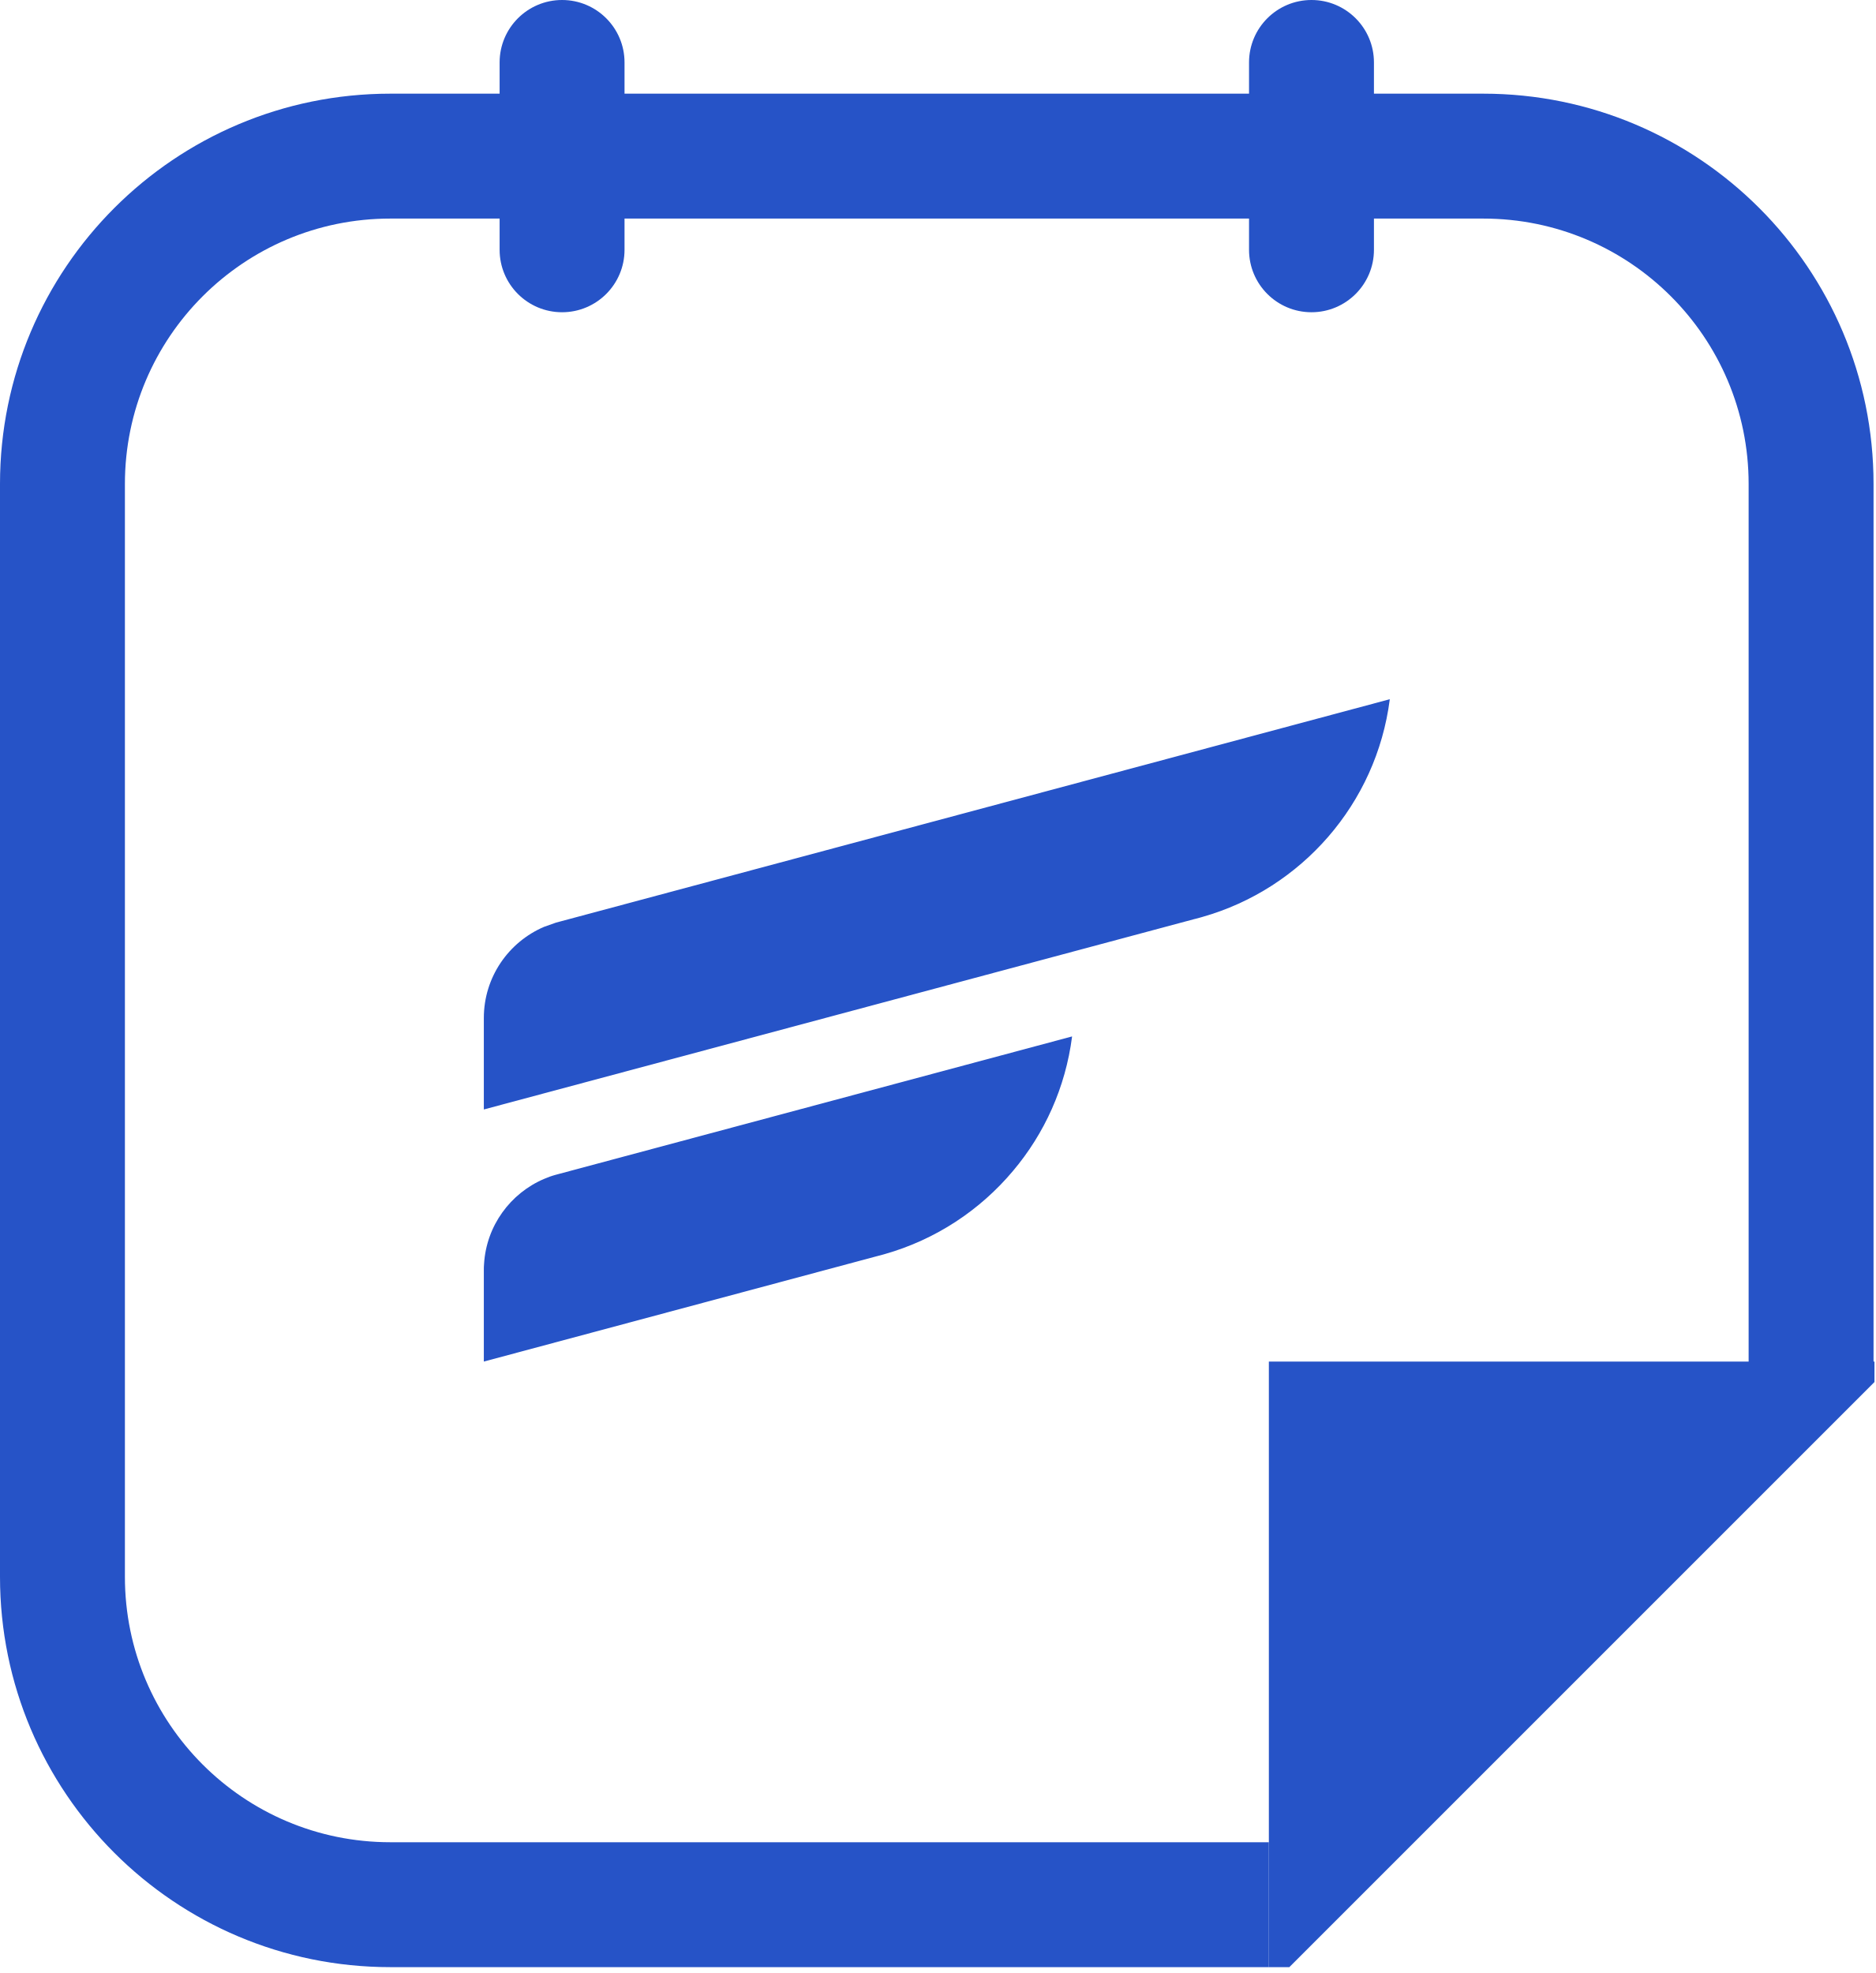
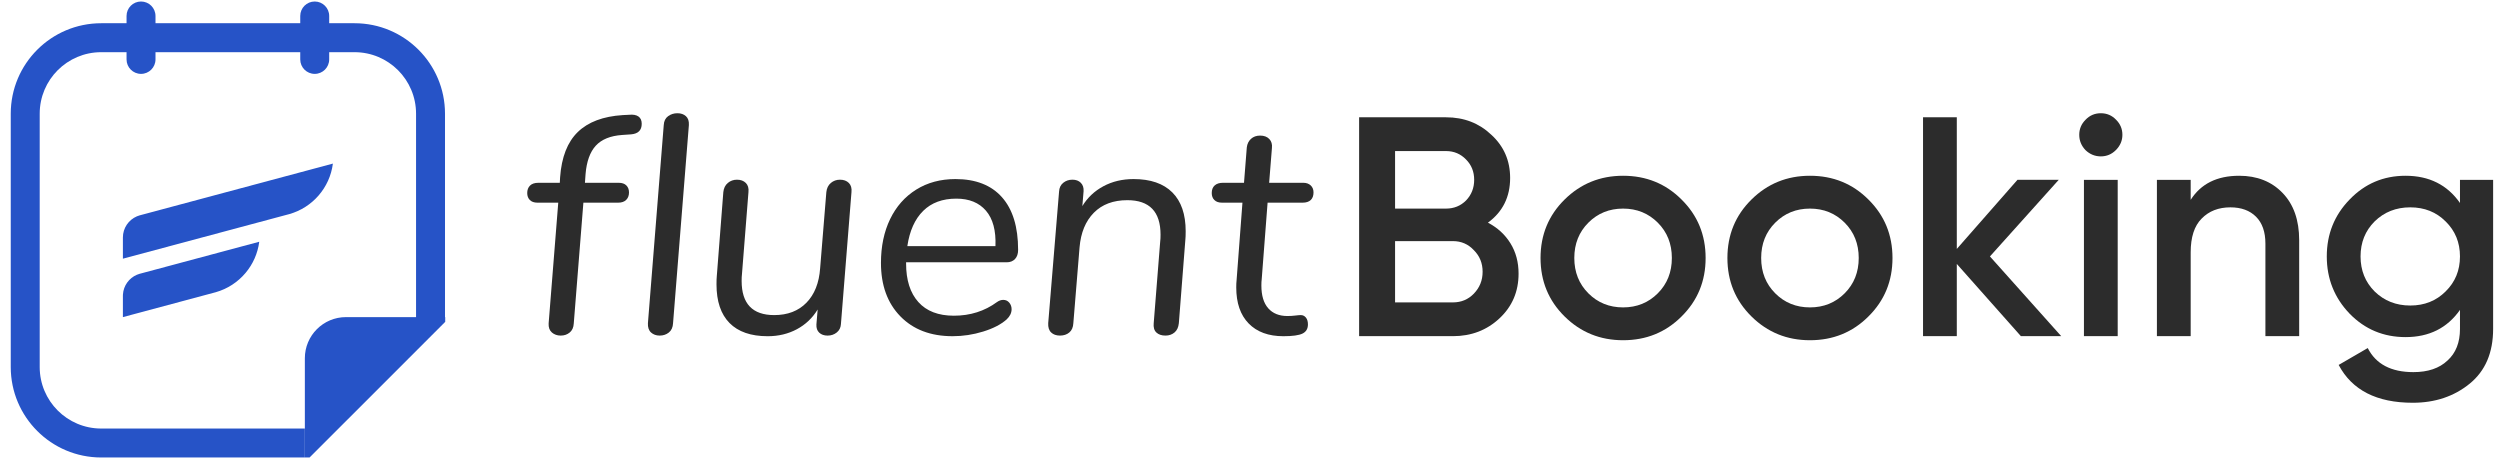
- <svg xmlns="http://www.w3.org/2000/svg" width="96" height="101" viewBox="0 0 96 101" fill="none">
-   <rect x="25.575" width="6.394" height="15.984" rx="3.197" fill="#2653C7" />
-   <rect x="63.937" width="6.394" height="15.984" rx="3.197" fill="#2653C7" />
-   <path fill-rule="evenodd" clip-rule="evenodd" d="M54.878 53.066C54.544 55.668 53.465 58.035 51.853 59.943C50.162 61.957 47.886 63.461 45.286 64.199L45.174 64.231L44.92 64.298L44.899 64.303L24.767 69.7V65.019C24.767 64.915 24.767 64.811 24.778 64.706C24.895 62.748 26.127 61.086 27.848 60.351C28.043 60.266 28.243 60.194 28.451 60.138L28.641 60.087L54.875 53.057V53.066H54.878Z" fill="#2653C7" />
-   <path fill-rule="evenodd" clip-rule="evenodd" d="M71.141 35.806C70.457 41.147 66.618 45.502 61.549 46.939L61.437 46.971L61.186 47.038H61.183L61.162 47.043L24.767 56.795V52.114C24.767 50.02 26.036 48.222 27.848 47.447L28.451 47.233L28.639 47.182L71.138 35.795V35.806H71.141Z" fill="#2653C7" />
-   <path fill-rule="evenodd" clip-rule="evenodd" d="M19.98 11.189H75.925C83.428 11.189 89.511 17.272 89.511 24.775V70H95.905V24.775C95.905 13.741 86.959 4.795 75.925 4.795H19.98C8.945 4.795 0 13.741 0 24.775V80.72C0 91.754 8.945 100.7 19.98 100.7L64.952 100.7V94.306H19.98C12.476 94.306 6.394 88.223 6.394 80.72V24.775C6.394 17.272 12.476 11.189 19.98 11.189Z" fill="#2653C7" />
-   <path fill-rule="evenodd" clip-rule="evenodd" d="M95.952 70.748V69.7H64.952V100.7H66L95.952 70.748Z" fill="#2653C7" />
+ <svg xmlns="http://www.w3.org/2000/svg" width="318" height="59" viewBox="0 0 318 59" fill="none">
+   <rect x="16.097" y="0.192" width="3.682" height="9.206" rx="1.841" fill="#2653C7" />
+   <rect x="38.191" y="0.192" width="3.682" height="9.206" rx="1.841" fill="#2653C7" />
+   <path fill-rule="evenodd" clip-rule="evenodd" d="M32.975 30.756C32.782 32.254 32.16 33.618 31.233 34.717C30.259 35.877 28.947 36.743 27.45 37.168L27.386 37.186L27.239 37.225L27.227 37.228L15.632 40.336V37.64C15.632 37.58 15.632 37.52 15.638 37.46C15.706 36.332 16.415 35.375 17.406 34.952C17.518 34.903 17.634 34.861 17.754 34.829L17.863 34.8L32.973 30.751V30.756H32.975Z" fill="#2653C7" />
+   <path fill-rule="evenodd" clip-rule="evenodd" d="M42.342 20.816C41.947 23.892 39.736 26.4 36.817 27.228L36.752 27.247L36.608 27.285H36.606L36.594 27.288L15.632 32.905V30.209C15.632 29.002 16.363 27.967 17.406 27.52L17.754 27.397L17.862 27.368L42.34 20.81V20.816H42.342Z" fill="#2653C7" />
+   <path d="M45.097 2.955C51.452 2.955 56.604 8.107 56.605 14.463V40.51H52.922V14.463C52.922 10.141 49.418 6.638 45.097 6.638H12.875C8.553 6.638 5.05 10.141 5.05 14.463V46.685C5.05 51.006 8.553 54.51 12.875 54.51H38.777V58.191H45.171C45.146 58.192 45.121 58.192 45.097 58.192H12.875C6.519 58.192 1.367 53.04 1.367 46.685V14.463C1.367 8.107 6.519 2.955 12.875 2.955H45.097Z" fill="#2653C7" />
+   <path d="M56.632 40.94L39.38 58.191H38.777V45.568C38.777 42.679 41.119 40.337 44.009 40.337H56.632V40.94Z" fill="#2653C7" />
+   <path d="M80.009 14.601C80.535 14.548 80.936 14.62 81.213 14.818C81.489 15.015 81.627 15.325 81.627 15.746C81.627 16.562 81.18 17.01 80.285 17.089L79.141 17.168C77.641 17.273 76.522 17.728 75.785 18.531C75.049 19.334 74.615 20.539 74.483 22.145L74.404 23.252H78.706C79.127 23.252 79.45 23.363 79.673 23.587C79.897 23.811 80.009 24.108 80.009 24.476C80.009 24.871 79.89 25.187 79.653 25.424C79.417 25.661 79.075 25.78 78.627 25.78H74.207L72.983 41.146C72.957 41.646 72.786 42.028 72.47 42.292C72.154 42.555 71.773 42.687 71.325 42.687C70.878 42.687 70.503 42.555 70.2 42.292C69.898 42.028 69.76 41.646 69.786 41.146L71.01 25.78H68.365C67.944 25.78 67.622 25.668 67.398 25.444C67.174 25.22 67.062 24.924 67.062 24.555C67.062 24.16 67.181 23.844 67.418 23.607C67.655 23.37 68.01 23.252 68.484 23.252H71.207L71.246 22.541C71.43 19.986 72.18 18.07 73.496 16.793C74.812 15.516 76.72 14.798 79.219 14.64L80.009 14.601Z" fill="#2C2C2C" />
+   <path d="M83.916 42.687C83.469 42.687 83.1 42.555 82.811 42.292C82.522 42.029 82.39 41.633 82.416 41.107L84.429 15.904C84.456 15.404 84.64 15.029 84.982 14.779C85.324 14.528 85.719 14.403 86.166 14.403C86.613 14.403 86.975 14.528 87.251 14.779C87.528 15.029 87.653 15.404 87.626 15.904L85.613 41.107C85.587 41.633 85.41 42.029 85.081 42.292C84.752 42.555 84.364 42.687 83.916 42.687Z" fill="#2C2C2C" />
+   <path d="M106.848 22.857C107.322 22.857 107.697 22.996 107.973 23.272C108.249 23.549 108.361 23.937 108.308 24.438L106.966 41.226C106.94 41.673 106.762 42.029 106.433 42.292C106.105 42.556 105.716 42.688 105.269 42.688C104.822 42.688 104.467 42.562 104.203 42.312C103.94 42.062 103.822 41.713 103.848 41.265L104.006 39.369C103.348 40.449 102.467 41.285 101.362 41.878C100.256 42.47 99.02 42.767 97.651 42.767C95.52 42.767 93.902 42.207 92.796 41.088C91.691 39.968 91.139 38.329 91.139 36.17C91.139 35.696 91.152 35.34 91.178 35.103L92.007 24.438C92.06 23.937 92.25 23.549 92.579 23.272C92.908 22.996 93.296 22.857 93.744 22.857C94.217 22.857 94.592 22.996 94.869 23.272C95.145 23.549 95.257 23.937 95.204 24.438L94.375 34.906C94.349 35.09 94.336 35.366 94.336 35.735C94.336 38.632 95.717 40.08 98.48 40.08C100.19 40.08 101.559 39.554 102.585 38.5C103.611 37.447 104.19 35.985 104.322 34.116L105.111 24.438C105.164 23.937 105.355 23.549 105.684 23.272C106.012 22.996 106.401 22.857 106.848 22.857Z" fill="#2C2C2C" />
+   <path d="M115.255 33.364V33.522C115.255 35.629 115.774 37.261 116.814 38.42C117.853 39.579 119.36 40.158 121.333 40.158C123.412 40.158 125.241 39.579 126.82 38.42C127.083 38.236 127.346 38.144 127.609 38.144C127.925 38.144 128.181 38.262 128.379 38.499C128.576 38.736 128.675 39.013 128.675 39.329C128.675 39.803 128.464 40.237 128.043 40.632C127.333 41.264 126.339 41.778 125.063 42.173C123.787 42.568 122.491 42.765 121.175 42.765C118.386 42.765 116.169 41.923 114.525 40.237C112.88 38.552 112.058 36.287 112.058 33.443C112.058 31.336 112.446 29.48 113.222 27.873C113.998 26.267 115.104 25.016 116.538 24.12C117.972 23.225 119.636 22.777 121.531 22.777C124.109 22.777 126.083 23.547 127.451 25.088C128.819 26.629 129.504 28.861 129.504 31.784C129.504 32.284 129.372 32.673 129.109 32.949C128.846 33.226 128.491 33.364 128.043 33.364H115.255ZM121.649 25.266C119.886 25.266 118.478 25.786 117.426 26.826C116.373 27.866 115.702 29.361 115.413 31.31H126.622C126.701 29.335 126.3 27.834 125.418 26.806C124.537 25.779 123.28 25.266 121.649 25.266Z" fill="#2C2C2C" />
+   <path d="M144.187 22.777C146.345 22.777 147.989 23.343 149.121 24.476C150.252 25.608 150.818 27.254 150.818 29.414C150.818 29.888 150.805 30.243 150.779 30.48L149.95 41.106C149.897 41.633 149.713 42.028 149.397 42.291C149.081 42.555 148.7 42.686 148.252 42.686C147.752 42.686 147.364 42.555 147.088 42.291C146.812 42.028 146.7 41.633 146.752 41.106L147.581 30.678C147.608 30.493 147.621 30.217 147.621 29.848C147.621 26.925 146.213 25.463 143.398 25.463C141.608 25.463 140.187 25.997 139.135 27.063C138.082 28.13 137.477 29.598 137.319 31.468L136.53 41.106C136.503 41.633 136.332 42.028 136.017 42.291C135.701 42.555 135.306 42.686 134.832 42.686C134.359 42.686 133.984 42.555 133.708 42.291C133.431 42.028 133.306 41.633 133.333 41.106L134.714 24.357C134.74 23.883 134.918 23.515 135.247 23.251C135.576 22.988 135.964 22.856 136.411 22.856C136.859 22.856 137.214 22.988 137.477 23.251C137.74 23.515 137.859 23.87 137.832 24.318L137.674 26.214C138.332 25.134 139.227 24.291 140.358 23.686C141.49 23.08 142.766 22.777 144.187 22.777Z" fill="#2C2C2C" />
+   <path d="M160.488 35.536C160.461 35.721 160.448 35.984 160.448 36.327C160.448 37.591 160.738 38.552 161.316 39.21C161.895 39.869 162.711 40.198 163.764 40.198C164.106 40.198 164.435 40.178 164.75 40.139C165.066 40.099 165.303 40.079 165.461 40.079C165.724 40.079 165.941 40.185 166.112 40.395C166.283 40.606 166.369 40.896 166.369 41.264C166.369 41.817 166.138 42.206 165.678 42.43C165.217 42.654 164.408 42.766 163.25 42.766C161.356 42.766 159.882 42.226 158.83 41.146C157.777 40.066 157.251 38.539 157.251 36.564C157.251 36.195 157.264 35.905 157.29 35.695L158.04 25.779H155.435C155.014 25.779 154.692 25.668 154.468 25.444C154.245 25.22 154.133 24.924 154.133 24.555C154.133 24.134 154.258 23.811 154.508 23.587C154.758 23.363 155.106 23.251 155.554 23.251H158.238L158.593 18.748C158.646 18.3 158.823 17.938 159.126 17.662C159.429 17.385 159.817 17.247 160.29 17.247C160.79 17.247 161.178 17.392 161.455 17.682C161.731 17.971 161.843 18.353 161.79 18.827L161.435 23.251H165.777C166.171 23.251 166.487 23.363 166.724 23.587C166.961 23.811 167.079 24.107 167.079 24.476C167.079 24.897 166.961 25.22 166.724 25.444C166.487 25.668 166.145 25.779 165.698 25.779H161.238L160.488 35.536Z" fill="#2C2C2C" />
+   <path d="M312.909 22.875H317.125V41.845C317.125 44.868 316.131 47.188 314.142 48.805C312.154 50.423 309.741 51.231 306.904 51.231C302.317 51.231 299.175 49.627 297.478 46.419L301.177 44.272C302.211 46.313 304.146 47.334 306.983 47.334C308.839 47.334 310.285 46.843 311.319 45.862C312.379 44.908 312.909 43.569 312.909 41.845V39.419C311.292 41.726 308.985 42.88 305.989 42.88C303.179 42.88 300.806 41.885 298.87 39.897C296.935 37.882 295.967 35.456 295.967 32.618C295.967 29.781 296.935 27.369 298.87 25.38C300.806 23.365 303.179 22.357 305.989 22.357C308.985 22.357 311.292 23.511 312.909 25.817V22.875ZM302.052 37.073C303.271 38.266 304.783 38.863 306.586 38.863C308.389 38.863 309.887 38.266 311.08 37.073C312.3 35.88 312.909 34.395 312.909 32.618C312.909 30.842 312.3 29.357 311.08 28.164C309.887 26.971 308.389 26.374 306.586 26.374C304.783 26.374 303.271 26.971 302.052 28.164C300.859 29.357 300.262 30.842 300.262 32.618C300.262 34.395 300.859 35.88 302.052 37.073Z" fill="#2C2C2C" />
+   <path d="M284.819 22.357C287.099 22.357 288.942 23.087 290.347 24.545C291.753 26.003 292.455 28.005 292.455 30.55V42.76H288.16V30.988C288.16 29.503 287.762 28.363 286.967 27.567C286.171 26.772 285.084 26.374 283.706 26.374C282.194 26.374 280.975 26.852 280.047 27.806C279.119 28.734 278.655 30.166 278.655 32.101V42.76H274.359V22.875H278.655V25.42C279.954 23.378 282.009 22.357 284.819 22.357Z" fill="#2C2C2C" />
+   <path d="M269.134 19.096C268.603 19.627 267.967 19.892 267.225 19.892C266.482 19.892 265.833 19.627 265.276 19.096C264.746 18.54 264.48 17.89 264.48 17.148C264.48 16.405 264.746 15.769 265.276 15.239C265.806 14.682 266.456 14.403 267.225 14.403C267.994 14.403 268.643 14.682 269.173 15.239C269.704 15.769 269.969 16.405 269.969 17.148C269.969 17.89 269.691 18.54 269.134 19.096ZM265.077 42.76V22.875H269.372V42.76H265.077Z" fill="#2C2C2C" />
+   <path d="M262.188 42.76H257.058L248.905 33.573V42.76H244.609V14.92H248.905V31.664L256.62 22.874H261.87L253.12 32.618L262.188 42.76Z" fill="#2C2C2C" />
+   <path d="M230.225 43.277C227.309 43.277 224.83 42.27 222.788 40.255C220.746 38.239 219.726 35.76 219.726 32.817C219.726 29.874 220.746 27.395 222.788 25.38C224.83 23.365 227.309 22.357 230.225 22.357C233.168 22.357 235.647 23.365 237.663 25.38C239.704 27.395 240.725 29.874 240.725 32.817C240.725 35.76 239.704 38.239 237.663 40.255C235.647 42.27 233.168 43.277 230.225 43.277ZM225.811 37.312C227.004 38.505 228.475 39.101 230.225 39.101C231.975 39.101 233.447 38.505 234.64 37.312C235.833 36.118 236.43 34.62 236.43 32.817C236.43 31.014 235.833 29.516 234.64 28.323C233.447 27.13 231.975 26.533 230.225 26.533C228.475 26.533 227.004 27.13 225.811 28.323C224.617 29.516 224.021 31.014 224.021 32.817C224.021 34.62 224.617 36.118 225.811 37.312Z" fill="#2C2C2C" />
+   <path d="M206.456 43.277C203.539 43.277 201.06 42.27 199.018 40.255C196.977 38.239 195.956 35.76 195.956 32.817C195.956 29.874 196.977 27.395 199.018 25.38C201.06 23.365 203.539 22.357 206.456 22.357C209.399 22.357 211.878 23.365 213.893 25.38C215.935 27.395 216.955 29.874 216.955 32.817C216.955 35.76 215.935 38.239 213.893 40.255C211.878 42.27 209.399 43.277 206.456 43.277ZM202.041 37.312C203.234 38.505 204.706 39.101 206.456 39.101C208.206 39.101 209.677 38.505 210.87 37.312C212.063 36.118 212.66 34.62 212.66 32.817C212.66 31.014 212.063 29.516 210.87 28.323C209.677 27.13 208.206 26.533 206.456 26.533C204.706 26.533 203.234 27.13 202.041 28.323C200.848 29.516 200.251 31.014 200.251 32.817C200.251 34.62 200.848 36.118 202.041 37.312Z" fill="#2C2C2C" />
+   <path d="M189.265 28.323C190.484 28.959 191.439 29.834 192.128 30.948C192.818 32.061 193.162 33.347 193.162 34.806C193.162 37.086 192.354 38.982 190.736 40.493C189.119 42.004 187.144 42.76 184.81 42.76H172.879V14.92H183.935C186.216 14.92 188.138 15.662 189.702 17.147C191.293 18.605 192.089 20.435 192.089 22.636C192.089 25.048 191.147 26.944 189.265 28.323ZM183.935 19.215H177.453V26.533H183.935C184.943 26.533 185.791 26.189 186.481 25.499C187.17 24.783 187.515 23.908 187.515 22.874C187.515 21.84 187.17 20.978 186.481 20.289C185.791 19.573 184.943 19.215 183.935 19.215ZM184.81 38.465C185.871 38.465 186.759 38.093 187.475 37.351C188.217 36.582 188.589 35.654 188.589 34.567C188.589 33.48 188.217 32.565 187.475 31.823C186.759 31.054 185.871 30.669 184.81 30.669H177.453V38.465H184.81Z" fill="#2C2C2C" />
</svg>
